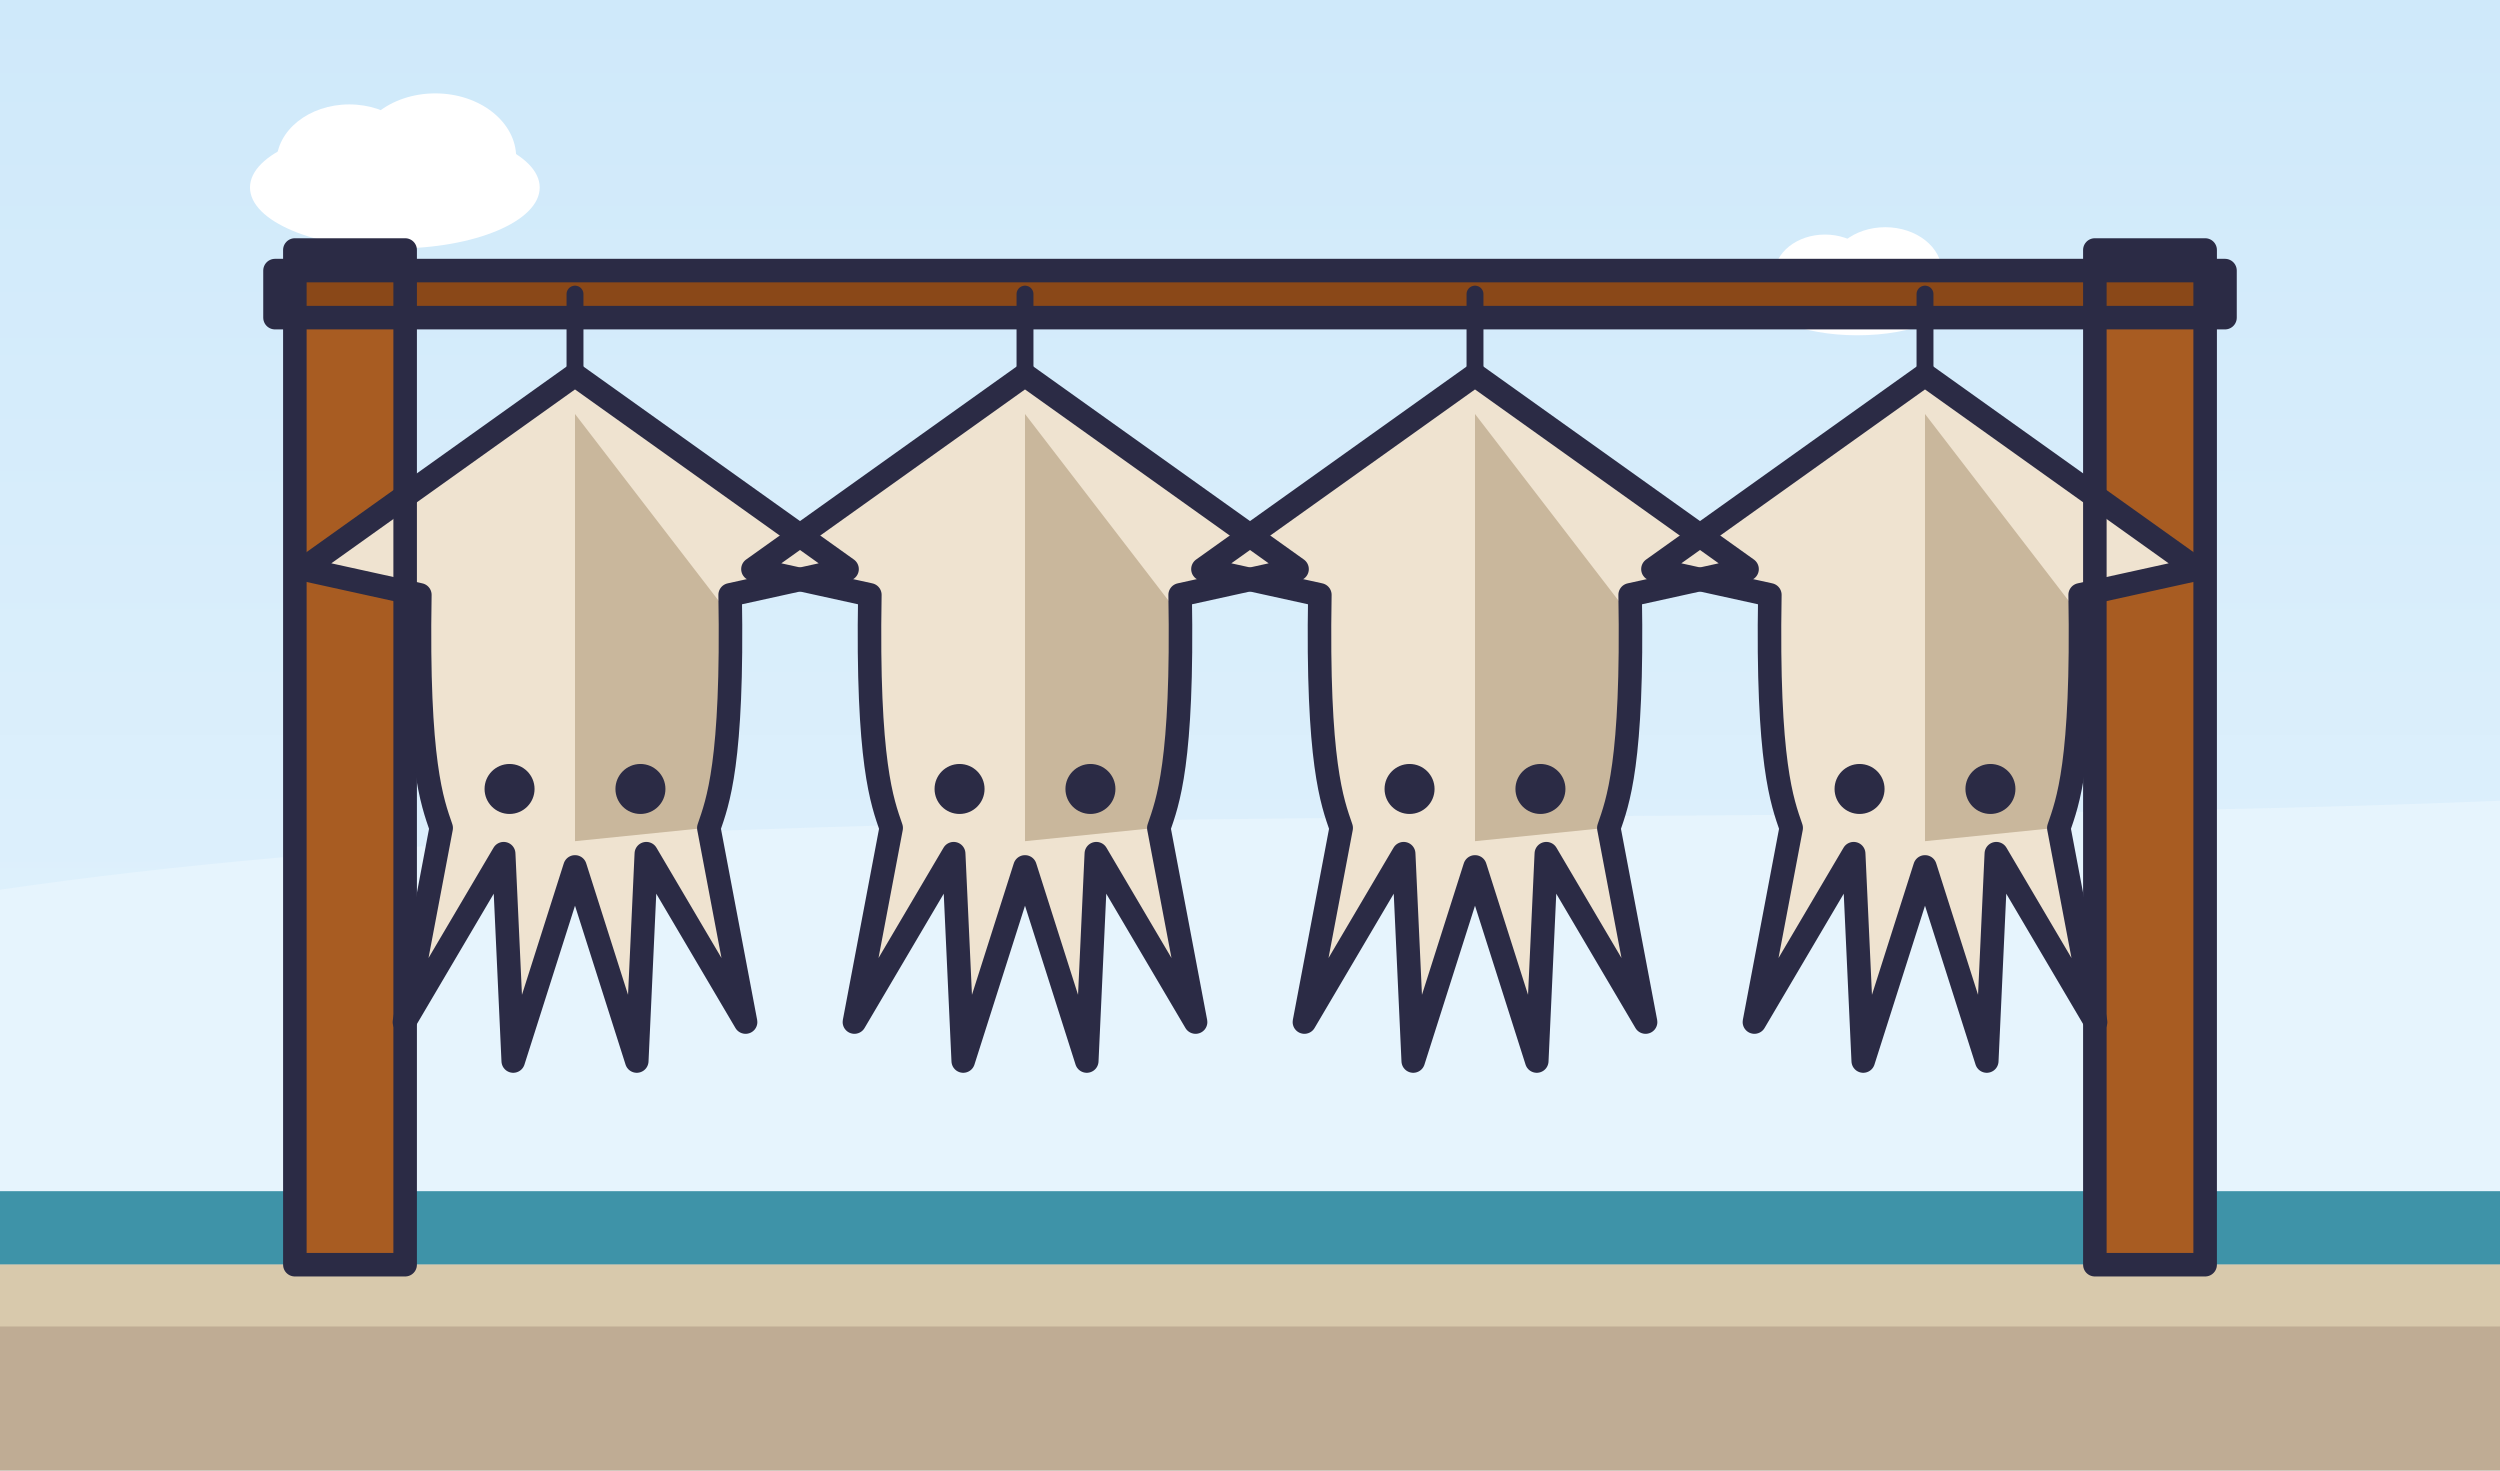
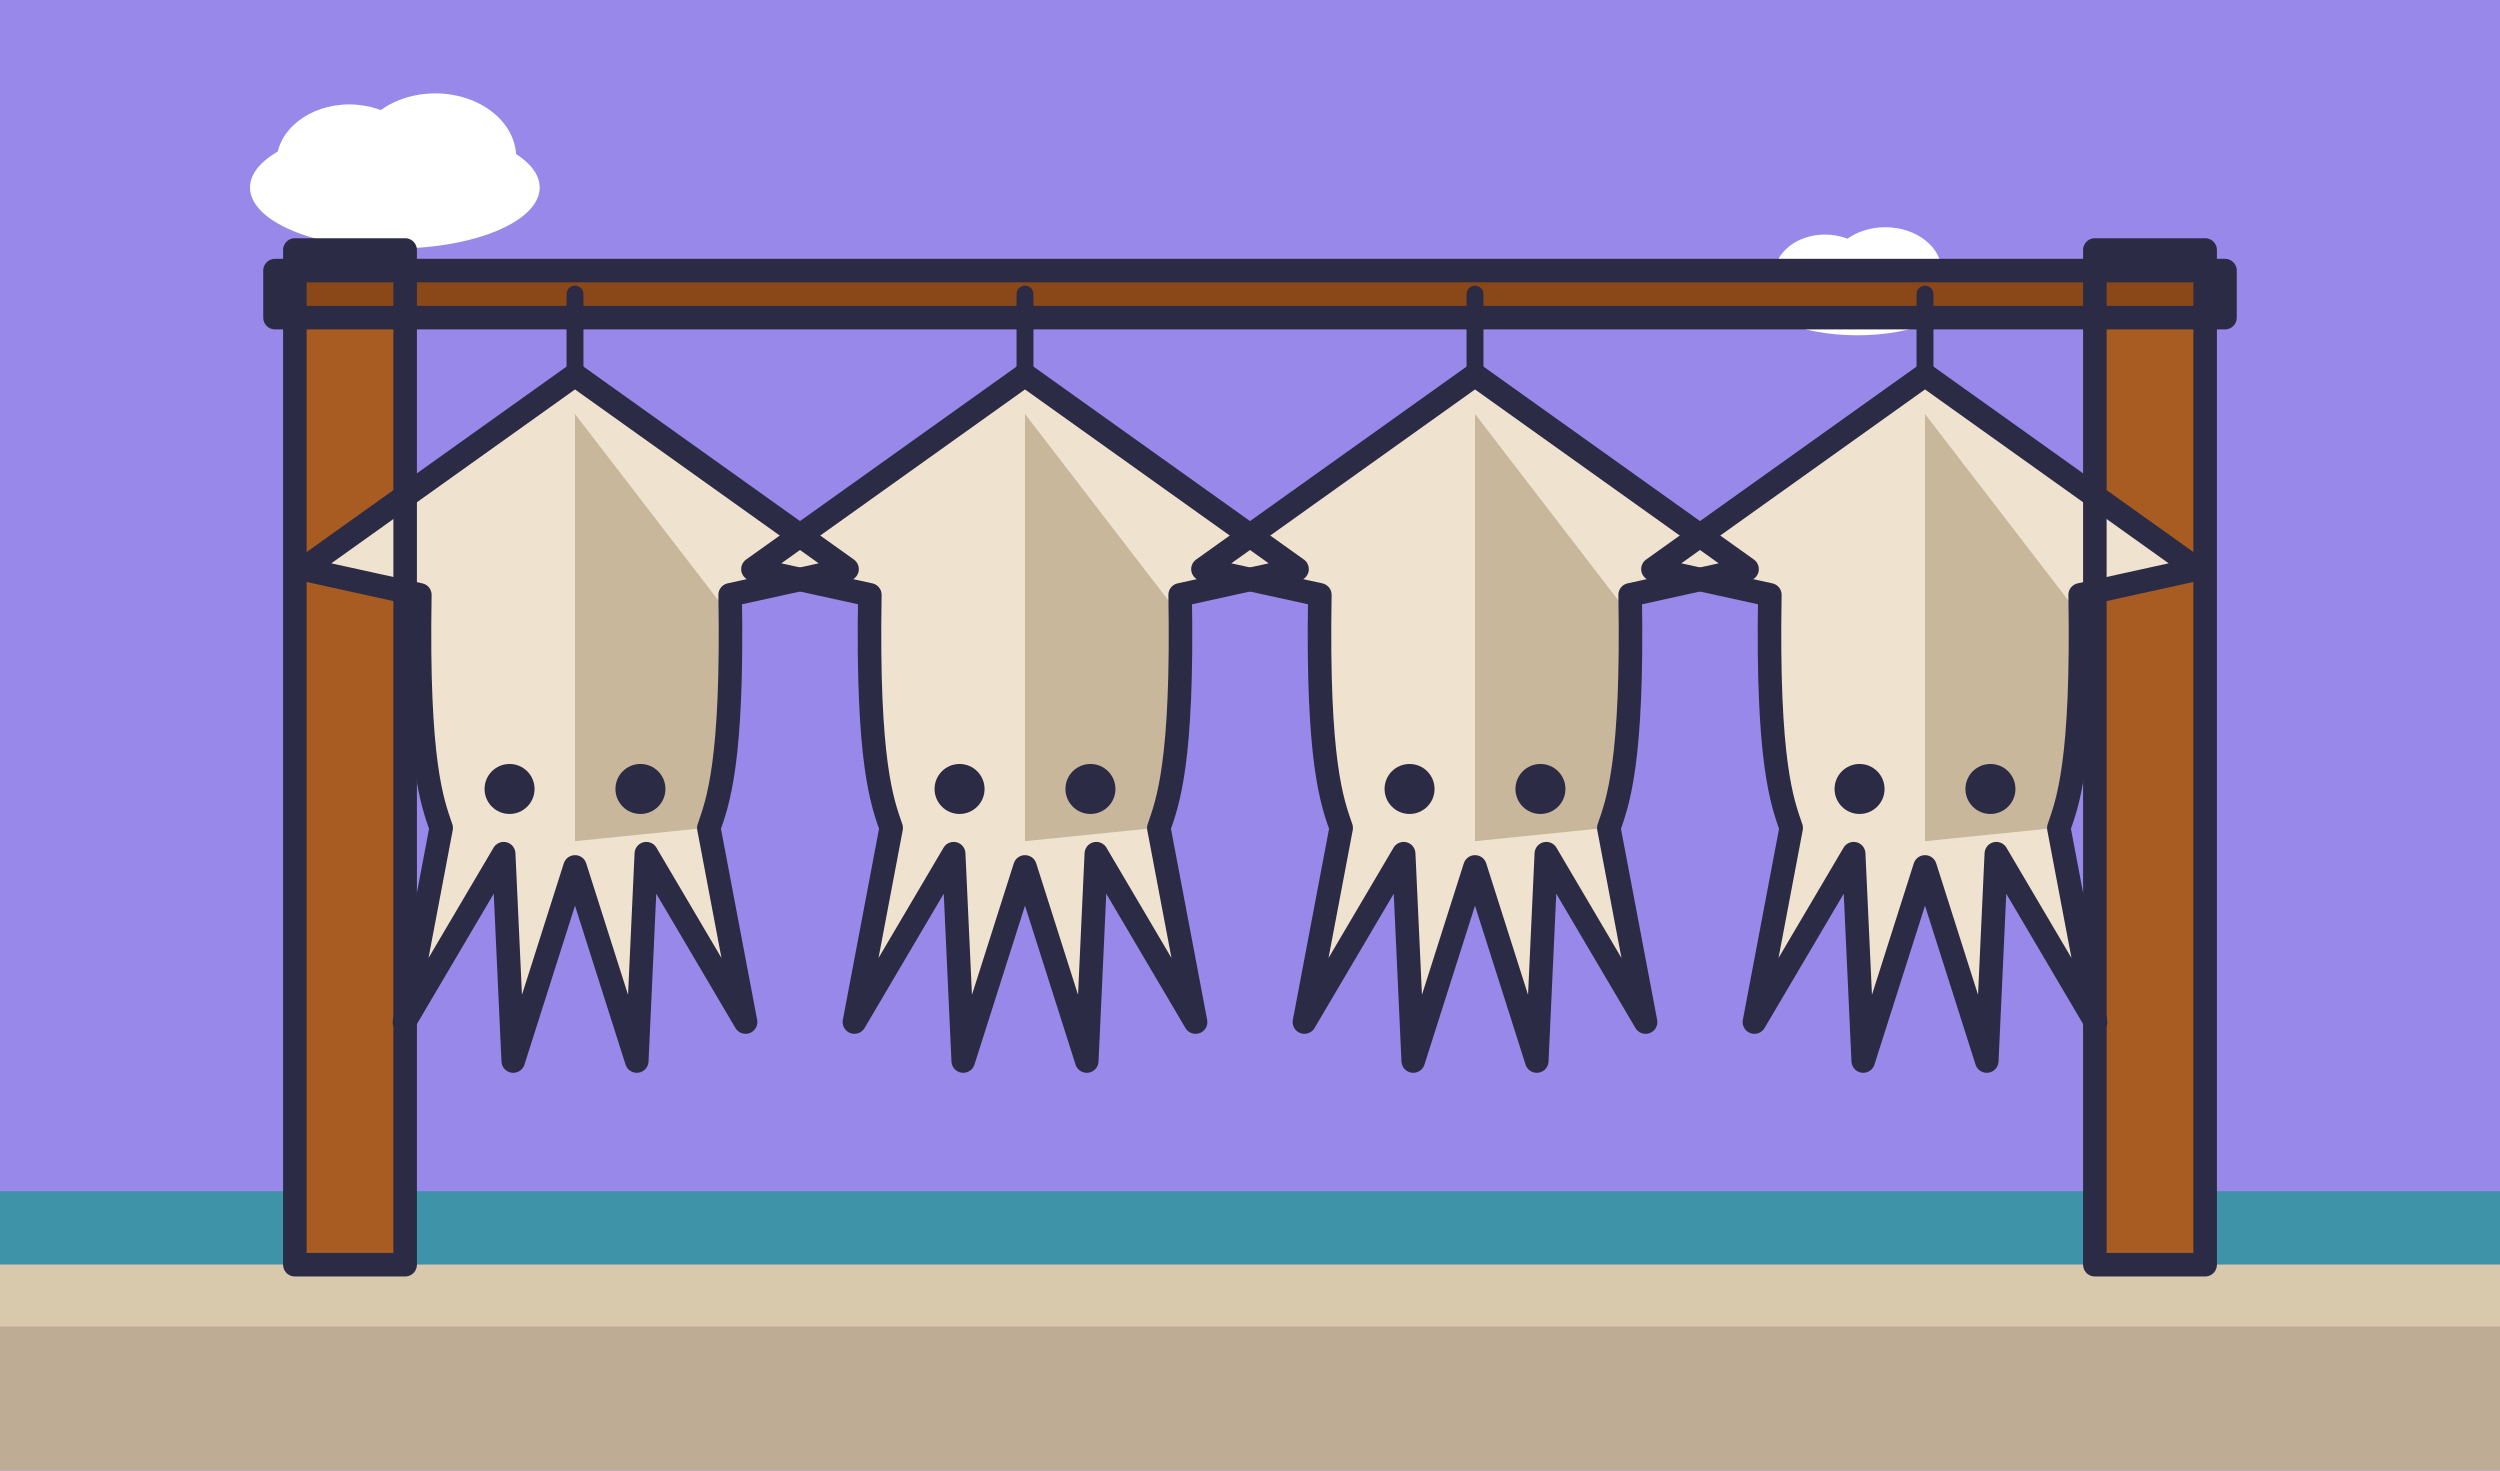
<svg xmlns="http://www.w3.org/2000/svg" viewBox="0 0 340 200" width="340" height="200" role="img" aria-label="동해 오징어 건조대" data-landmark="murreung-valley">
  <defs>
    <linearGradient id="sky" x1="0" y1="0" x2="0" y2="1">
-       <stop offset="0" stop-color="#CFE9FA" />
-       <stop offset="1" stop-color="#E6F4FD" />
+       <stop offset="0" stop-color="#9888E9" />
+       <stop offset="1" stop-color="#9888E9" />
    </linearGradient>
  </defs>
  <rect width="340" height="200" fill="url(#sky)" />
-   <path d="M0,121.0 C95.2,107.1 231.2,113.4 340.0,108.9 L340.0,172.0 L0,172.0 Z" fill="#E6F4FD" opacity="1" />
+   <path d="M0,121.0 C95.2,107.1 231.2,113.4 340.0,108.9 L340.0,172.0 L0,172.0 Z" fill="#9888E9" opacity="1" />
  <g fill="#FFFFFF">
    <ellipse cx="53.7" cy="25.5" rx="19.7" ry="8.3" />
    <ellipse cx="47.5" cy="22.1" rx="9.9" ry="7.9" />
    <ellipse cx="59.2" cy="21.4" rx="11.0" ry="8.7" />
  </g>
  <g fill="#FFFFFF">
    <ellipse cx="252.6" cy="39.8" rx="13.8" ry="5.8" />
    <ellipse cx="248.2" cy="37.4" rx="6.9" ry="5.5" />
    <ellipse cx="256.4" cy="37.0" rx="7.7" ry="6.1" />
  </g>
  <rect y="162.0" width="340" height="10.0" fill="#3E93A8" />
  <rect y="172.0" width="340" height="28.0" fill="#BFAC94" />
  <rect y="172.0" width="340" height="8.4" fill="#D8C9AC" />
  <path d="M40.1,34.0 L55.1,34.0 L55.1,172.0 L40.1,172.0 Z" fill="#A85C22" />
  <path d="M284.9,34.0 L299.9,34.0 L299.9,172.0 L284.9,172.0 Z" fill="#A85C22" />
  <path d="M37.4,36.8 L302.6,36.8 L302.6,43.2 L37.4,43.2 Z" fill="#8A4818" />
  <path d="M78.2,40.0 L78.2,56.3" fill="none" stroke="#2B2B45" stroke-width="2.3" stroke-linecap="round" />
  <path d="M78.2,51.0 L115.2,77.4 L99.3,80.9 C99.7,103.8 97.6,109.1 96.4,112.6 L101.4,139.0 L87.9,116.1 L86.6,144.3 L78.2,117.9 L69.8,144.3 L68.5,116.1 L55.0,139.0 L60.0,112.6 C58.8,109.1 56.7,103.8 57.1,80.9 L41.2,77.4 Z" fill="#EFE3D0" />
  <path d="M78.2,56.3 L98.5,82.7 C99.3,103.8 97.2,107.3 95.9,112.6 L78.2,114.4 Z" fill="#C9B79C" />
  <circle cx="69.3" cy="107.3" r="3.4" fill="#2B2B45" />
  <circle cx="87.1" cy="107.3" r="3.4" fill="#2B2B45" />
  <path d="M139.4,40.0 L139.4,56.3" fill="none" stroke="#2B2B45" stroke-width="2.3" stroke-linecap="round" />
  <path d="M139.4,51.0 L176.4,77.4 L160.5,80.9 C160.9,103.8 158.8,109.1 157.6,112.6 L162.6,139.0 L149.1,116.1 L147.8,144.3 L139.4,117.9 L131.0,144.3 L129.7,116.1 L116.2,139.0 L121.2,112.6 C120.0,109.1 117.9,103.8 118.3,80.9 L102.4,77.4 Z" fill="#EFE3D0" />
  <path d="M139.4,56.3 L159.7,82.7 C160.5,103.8 158.4,107.3 157.1,112.6 L139.4,114.4 Z" fill="#C9B79C" />
  <circle cx="130.5" cy="107.3" r="3.4" fill="#2B2B45" />
  <circle cx="148.3" cy="107.3" r="3.4" fill="#2B2B45" />
  <path d="M200.6,40.0 L200.6,56.3" fill="none" stroke="#2B2B45" stroke-width="2.3" stroke-linecap="round" />
  <path d="M200.6,51.0 L237.6,77.4 L221.7,80.9 C222.1,103.8 220.0,109.1 218.8,112.6 L223.8,139.0 L210.3,116.1 L209.0,144.3 L200.6,117.9 L192.2,144.3 L190.9,116.1 L177.4,139.0 L182.4,112.6 C181.2,109.1 179.1,103.8 179.5,80.9 L163.6,77.4 Z" fill="#EFE3D0" />
  <path d="M200.6,56.3 L220.9,82.7 C221.7,103.8 219.6,107.3 218.3,112.6 L200.6,114.4 Z" fill="#C9B79C" />
  <circle cx="191.7" cy="107.3" r="3.4" fill="#2B2B45" />
  <circle cx="209.5" cy="107.3" r="3.4" fill="#2B2B45" />
  <path d="M261.8,40.0 L261.8,56.3" fill="none" stroke="#2B2B45" stroke-width="2.3" stroke-linecap="round" />
  <path d="M261.8,51.0 L298.8,77.4 L282.9,80.9 C283.3,103.8 281.2,109.1 280.0,112.6 L285.0,139.0 L271.5,116.1 L270.2,144.3 L261.8,117.9 L253.4,144.3 L252.1,116.1 L238.6,139.0 L243.6,112.6 C242.4,109.1 240.3,103.8 240.7,80.9 L224.8,77.4 Z" fill="#EFE3D0" />
  <path d="M261.8,56.3 L282.1,82.7 C282.9,103.8 280.8,107.3 279.5,112.6 L261.8,114.4 Z" fill="#C9B79C" />
  <circle cx="252.9" cy="107.3" r="3.4" fill="#2B2B45" />
  <circle cx="270.7" cy="107.3" r="3.4" fill="#2B2B45" />
  <g fill="none" stroke="#2B2B45" stroke-width="3.2" stroke-linejoin="round" stroke-linecap="round">
    <path d="M40.1,34.0 L55.1,34.0 L55.1,172.0 L40.1,172.0 Z" />
    <path d="M284.9,34.0 L299.9,34.0 L299.9,172.0 L284.9,172.0 Z" />
    <path d="M37.4,36.8 L302.6,36.8 L302.6,43.2 L37.4,43.2 Z" />
    <path d="M78.2,51.0 L115.2,77.4 L99.3,80.9 C99.7,103.8 97.6,109.1 96.4,112.6 L101.4,139.0 L87.9,116.1 L86.6,144.3 L78.2,117.9 L69.8,144.3 L68.5,116.1 L55.0,139.0 L60.0,112.6 C58.8,109.1 56.7,103.8 57.1,80.9 L41.2,77.4 Z" />
    <path d="M139.4,51.0 L176.4,77.4 L160.5,80.9 C160.9,103.8 158.8,109.1 157.6,112.6 L162.6,139.0 L149.1,116.1 L147.8,144.3 L139.4,117.9 L131.0,144.3 L129.7,116.1 L116.2,139.0 L121.2,112.6 C120.0,109.1 117.9,103.8 118.3,80.9 L102.4,77.4 Z" />
    <path d="M200.6,51.0 L237.6,77.4 L221.7,80.9 C222.1,103.8 220.0,109.1 218.8,112.6 L223.8,139.0 L210.3,116.1 L209.0,144.3 L200.6,117.9 L192.2,144.3 L190.9,116.1 L177.4,139.0 L182.4,112.6 C181.2,109.1 179.1,103.8 179.5,80.9 L163.6,77.4 Z" />
    <path d="M261.8,51.0 L298.8,77.4 L282.9,80.9 C283.3,103.8 281.2,109.1 280.0,112.6 L285.0,139.0 L271.5,116.1 L270.2,144.3 L261.8,117.9 L253.4,144.3 L252.1,116.1 L238.6,139.0 L243.6,112.6 C242.4,109.1 240.3,103.8 240.7,80.9 L224.8,77.4 Z" />
  </g>
</svg>
